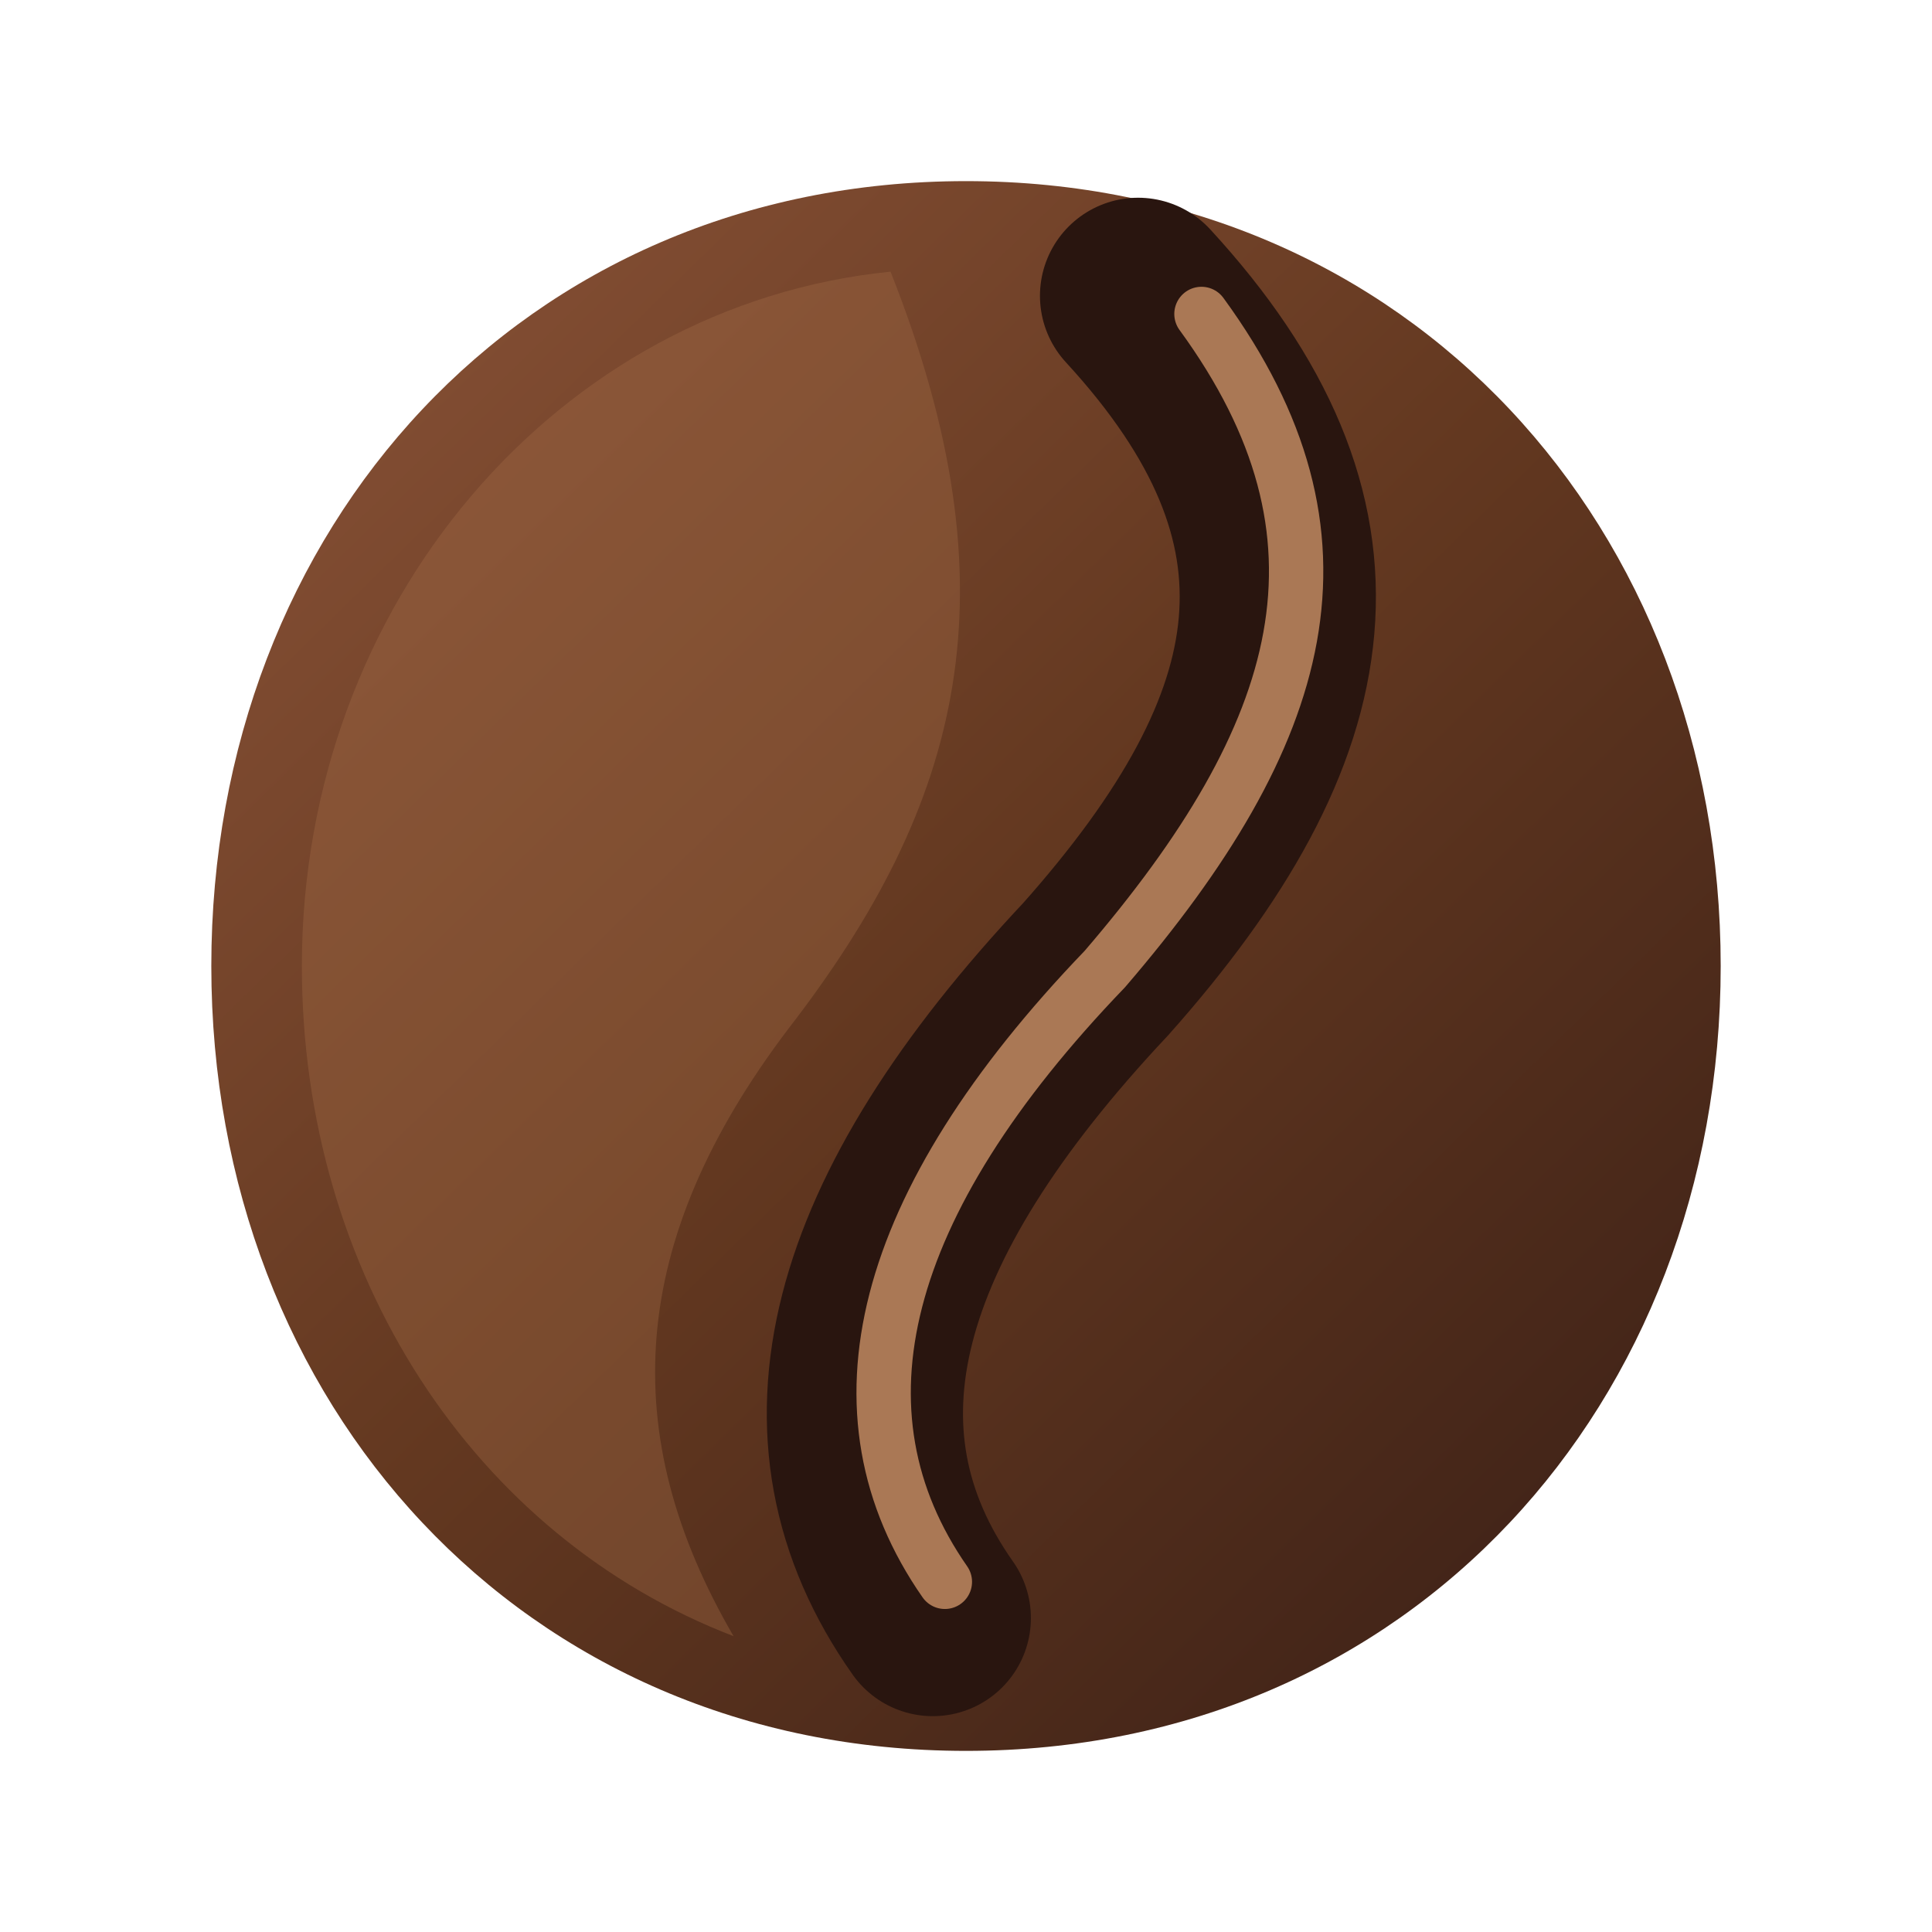
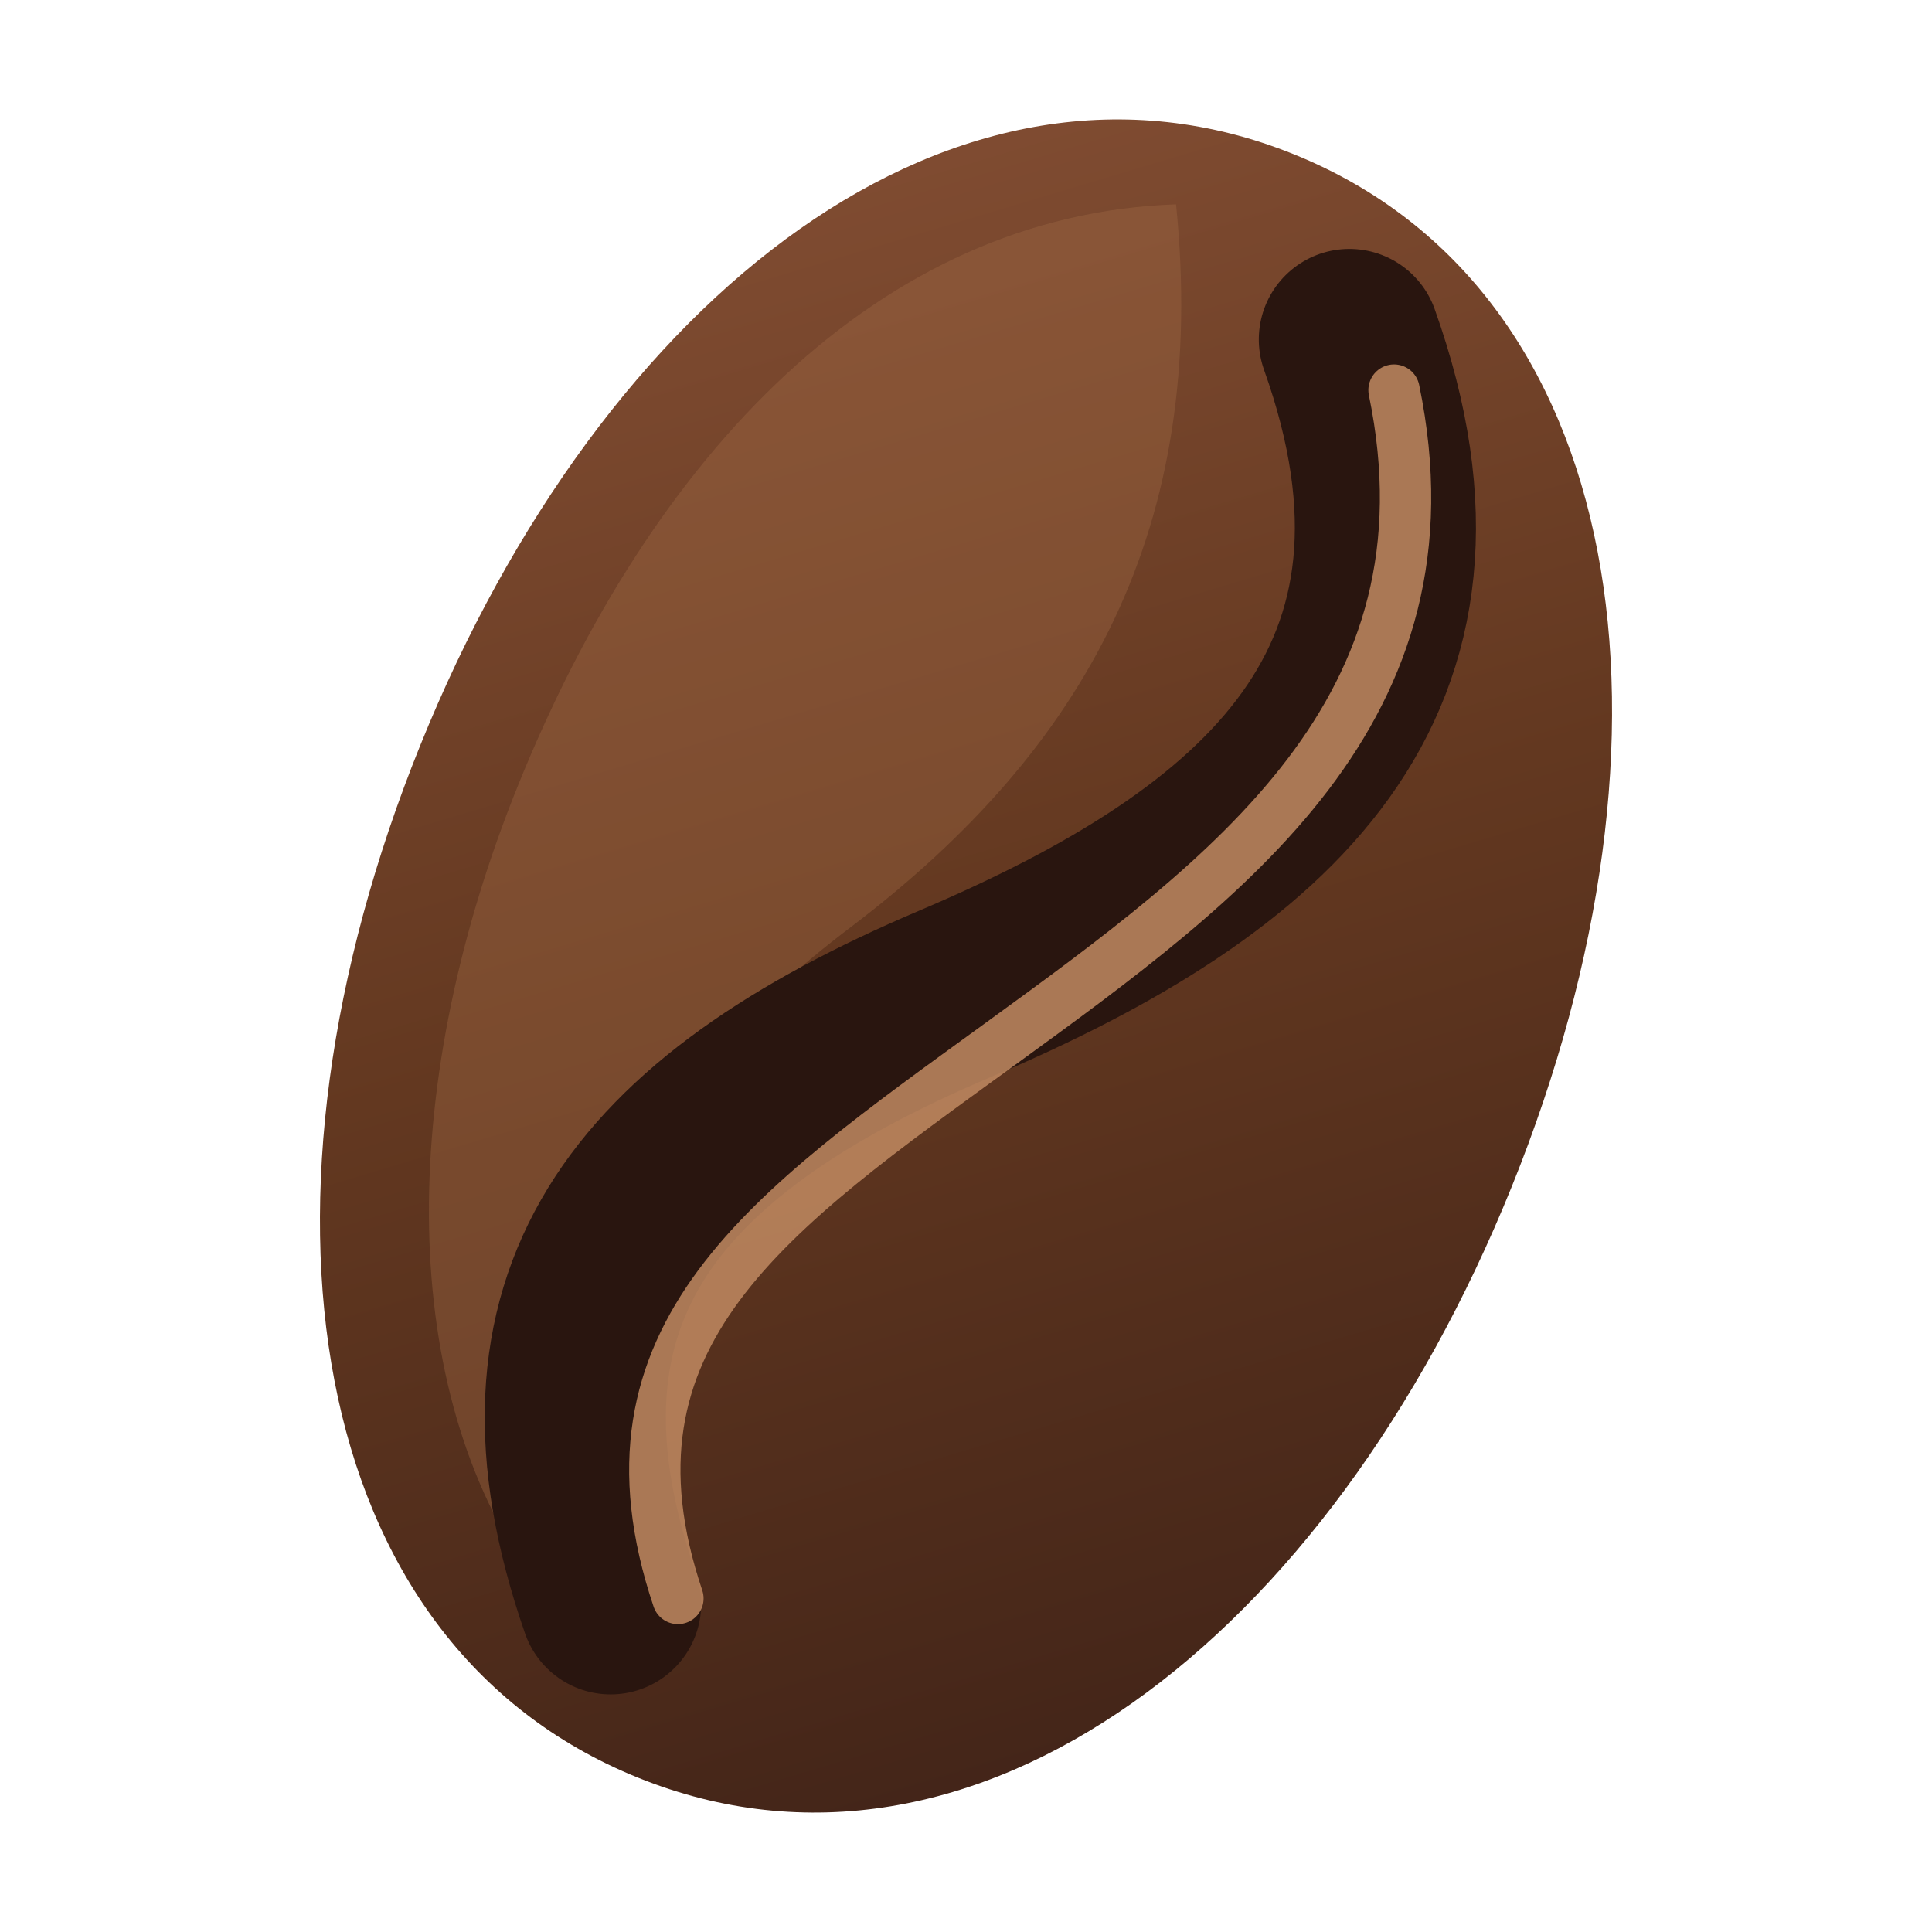
<svg xmlns="http://www.w3.org/2000/svg" viewBox="0 0 64 64" fill="none" aria-hidden="true">
  <defs>
-     <linearGradient id="bean" x1="10" y1="10" x2="54" y2="55" gradientUnits="userSpaceOnUse">
+     <linearGradient id="bean" x1="12" y1="7" x2="52" y2="57" gradientUnits="userSpaceOnUse">
      <stop stop-color="#865035" />
      <stop offset=".48" stop-color="#633820" />
      <stop offset="1" stop-color="#3D2117" />
    </linearGradient>
  </defs>
-   <path d="M32 6C17.3 6 7 17.5 7 32s10.3 26 25 26 25-11.5 25-26S46.7 6 32 6Z" fill="url(#bean)" />
-   <path d="M29.5 9C18.5 10.1 10 20 10 32c0 10.2 5.7 18.9 14.3 22.2-3.9-6.7-3.5-13.1 1.8-20.1 5.8-7.5 7.6-14.5 3.4-25.1Z" fill="#A06A45" opacity=".38" />
-   <path d="M37.7 9.8c6.9 7.5 5.8 14.2-1.4 22.3-7.8 8.3-9.7 15.4-5.4 21.5" stroke="#29150F" stroke-width="6.5" stroke-linecap="round" />
-   <path d="M39.8 10.4c5.4 7.4 3.5 13.9-3.2 21.7-7.5 7.8-9.2 14.7-5.3 20.3" stroke="#C18A61" stroke-width="1.8" stroke-linecap="round" opacity=".85" />
+   <g transform="rotate(22 32 32)">
+     <path d="M32 3C20 3 12.5 15.8 12.5 32S20 61 32 61 51.5 48.2 51.5 32 44 3 32 3Z" fill="url(#bean)" />
+     <path d="M29 6C20 10 16 20.2 16 32c0 10.5 3.6 19.7 10 24-3.2-8.3-2.8-15.8 2-23.8C33 23.8 34 15.5 29 6Z" fill="#A06A45" opacity=".38" />
+     <path d="M36 8C44 17 40 25 32 33S22 48 29 56" stroke="#29150F" stroke-width="6" stroke-linecap="round" />
+     <path d="M38 9C44 18 39 26 34 34S25 48 31 55" stroke="#C18A61" stroke-width="1.7" stroke-linecap="round" opacity=".85" />
+   </g>
</svg>
